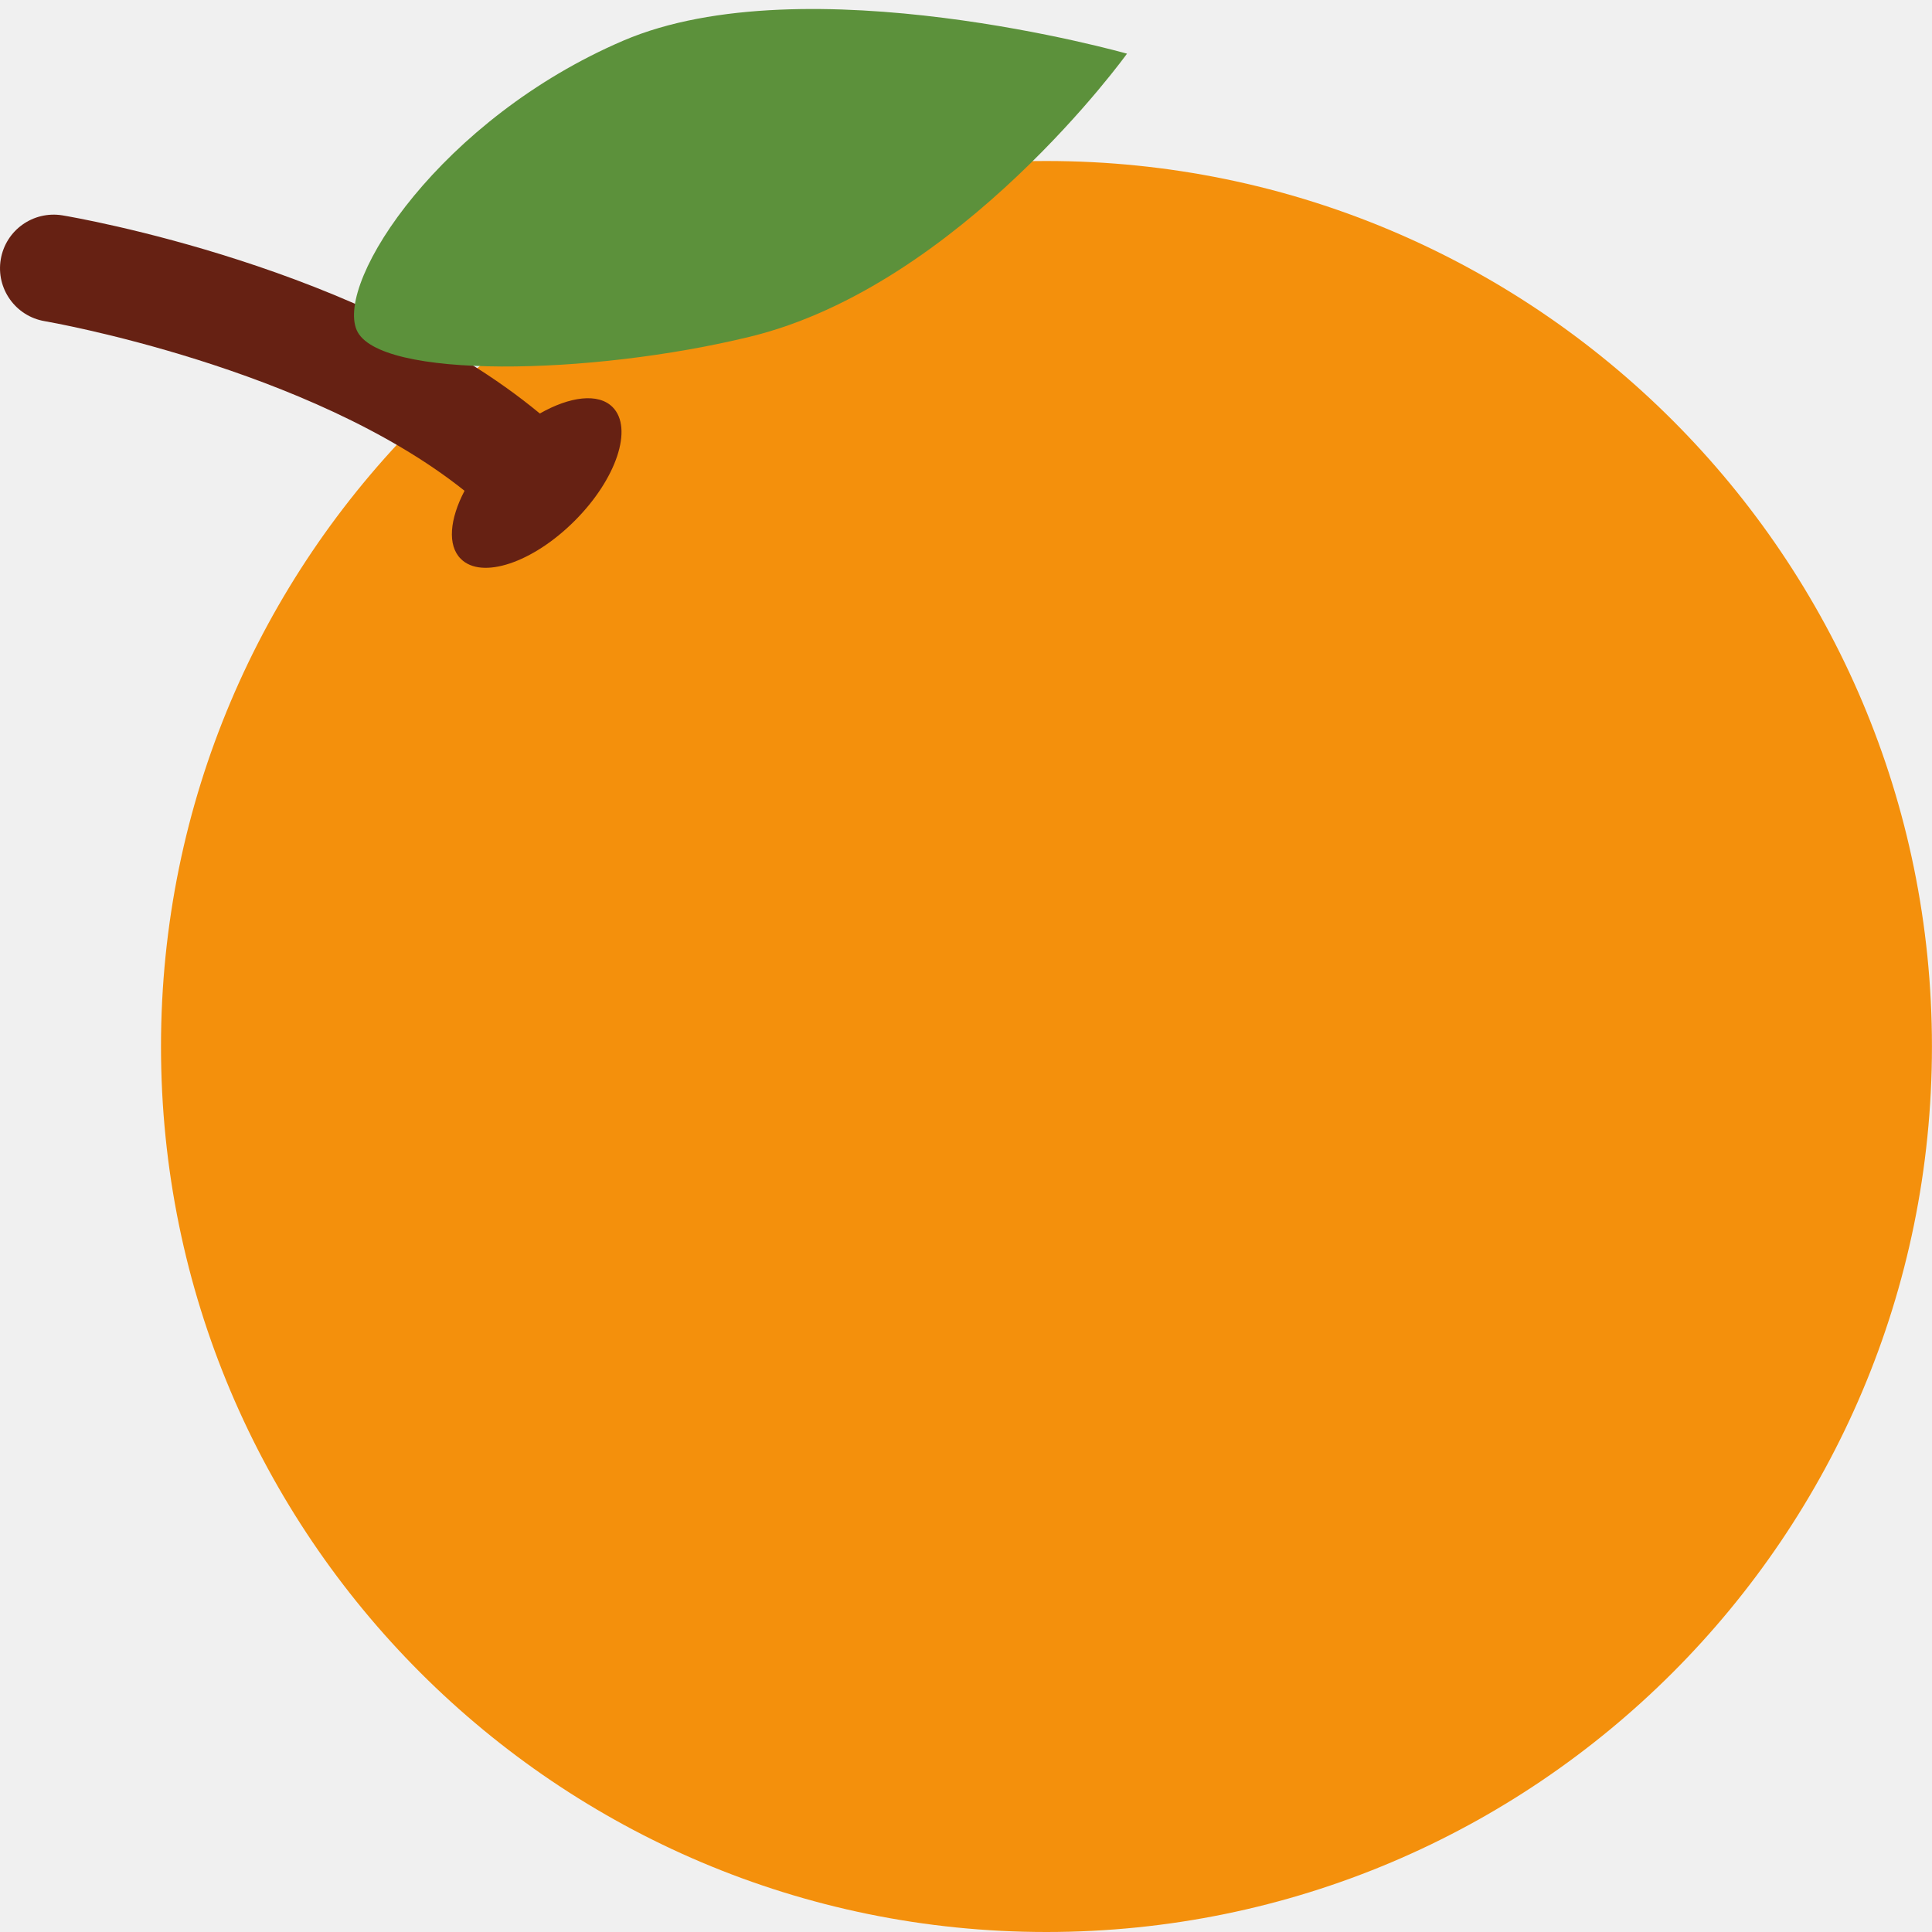
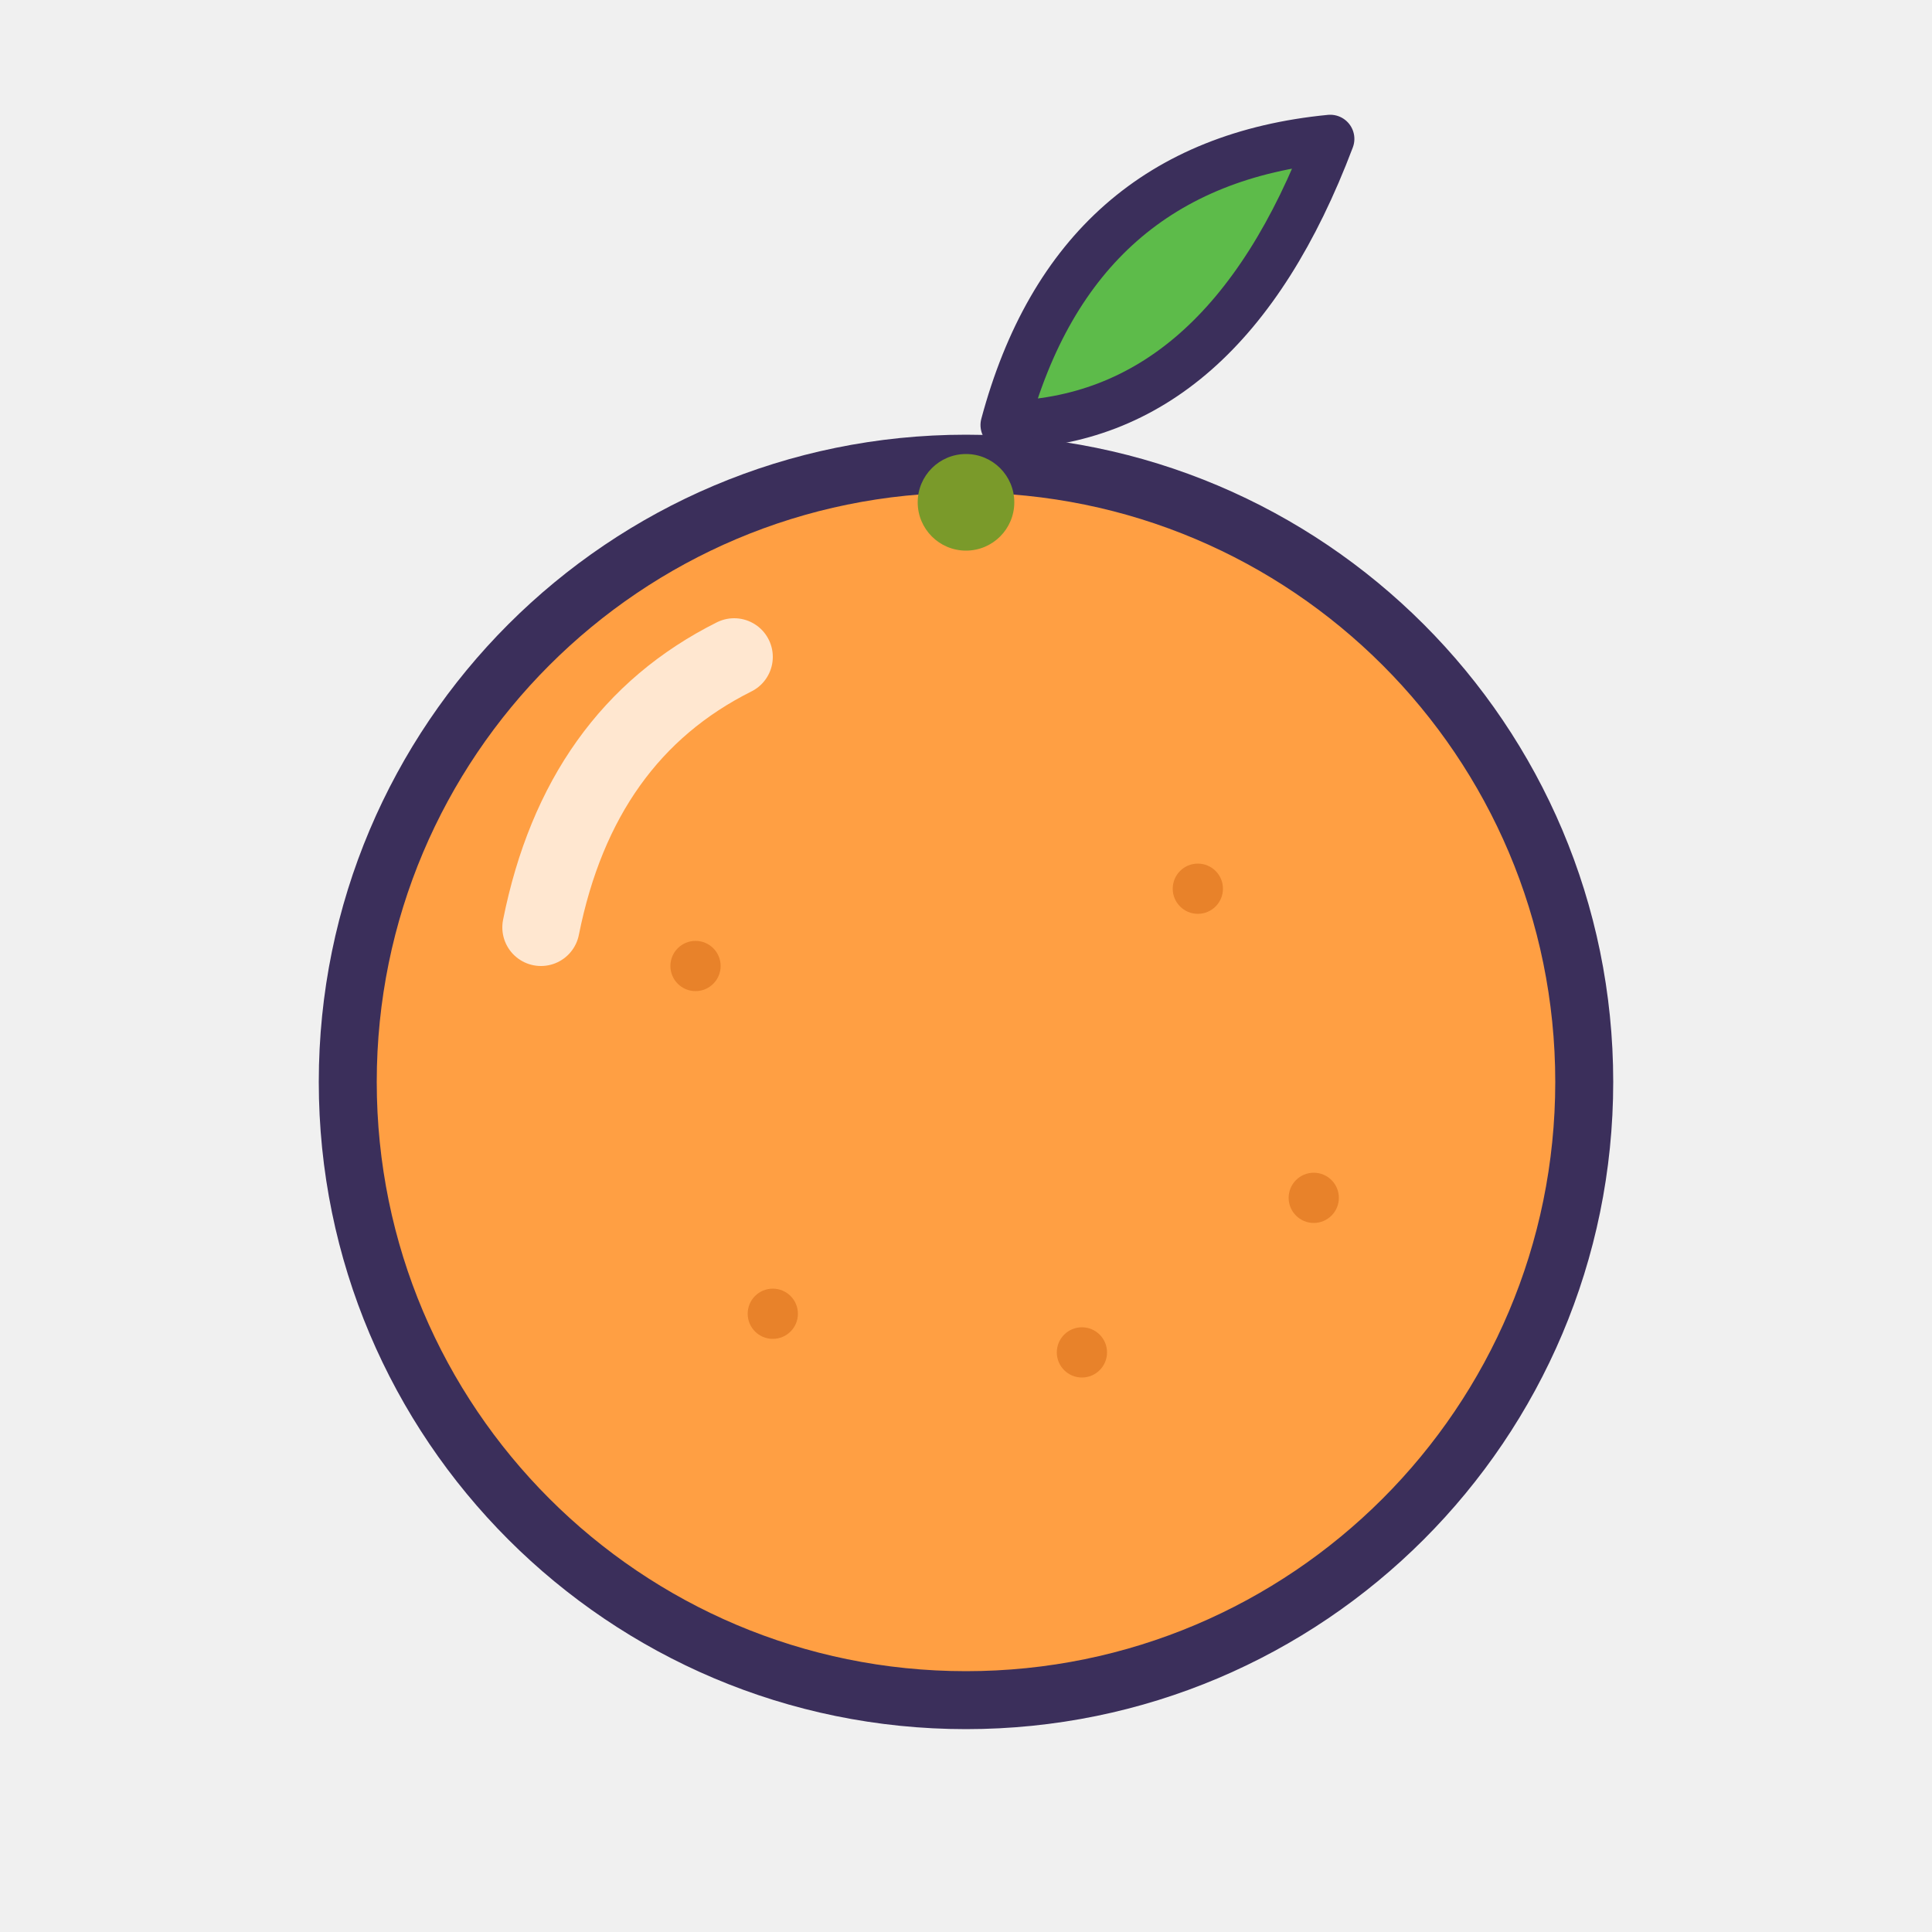
- <svg xmlns="http://www.w3.org/2000/svg" viewBox="0 0 36 36" preserveAspectRatio="xMidYMid meet">
-   <path fill="#F4900C" d="M3 19.5C3 10.388 10.387 3 19.499 3c9.113 0 16.5 7.387 16.5 16.5S28.612 36 19.499 36C10.387 36 3 28.613 3 19.5z" />
-   <path fill="#662113" d="M11.414 7.585c-.267-.267-.797-.197-1.355.12-3.3-2.732-8.653-3.652-8.895-3.692-.546-.089-1.059.277-1.15.821-.091.544.276 1.06.821 1.151.053.009 4.934.854 7.821 3.16-.275.525-.324 1.015-.07 1.268.39.391 1.34.074 2.121-.707.781-.78 1.097-1.73.707-2.121z" />
-   <path fill="#5C913B" d="M21 1s-3.106 4.318-7.021 5.273C11 7 7.041 7.07 6.646 6.15c-.394-.919 1.572-3.937 4.969-5.393C15.012-.698 21 1 21 1z" />
+ <svg xmlns="http://www.w3.org/2000/svg" viewBox="0 0 100 100" data-bare="1">
+   <g transform="translate(52 22) rotate(-30)">
+     <path d="M0 0 Q9.9 -9.9 22.0 -4.4 Q9.9 5.5 0 0Z" fill="#5DBB4A" stroke="#3B2F5B" stroke-width="2.5" stroke-linejoin="round" stroke-linecap="round" />
+   </g>
+   <circle cx="50" cy="56" r="32" fill="#FF9F43" stroke="#3B2F5B" stroke-width="3" stroke-linejoin="round" stroke-linecap="round" />
+   <circle cx="50" cy="26" r="2.5" fill="#7A9A2A" />
+   <circle cx="36" cy="50" r="1.3" fill="#E8822A" />
+   <circle cx="62" cy="46" r="1.3" fill="#E8822A" />
+   <circle cx="56" cy="70" r="1.3" fill="#E8822A" />
+   <circle cx="40" cy="68" r="1.3" fill="#E8822A" />
+   <circle cx="68" cy="62" r="1.3" fill="#E8822A" />
+   <path d="M28 48 Q30 38 38 34" fill="none" stroke="#fff" stroke-width="4" stroke-linecap="round" stroke-linejoin="round" opacity=".75" />
</svg>
